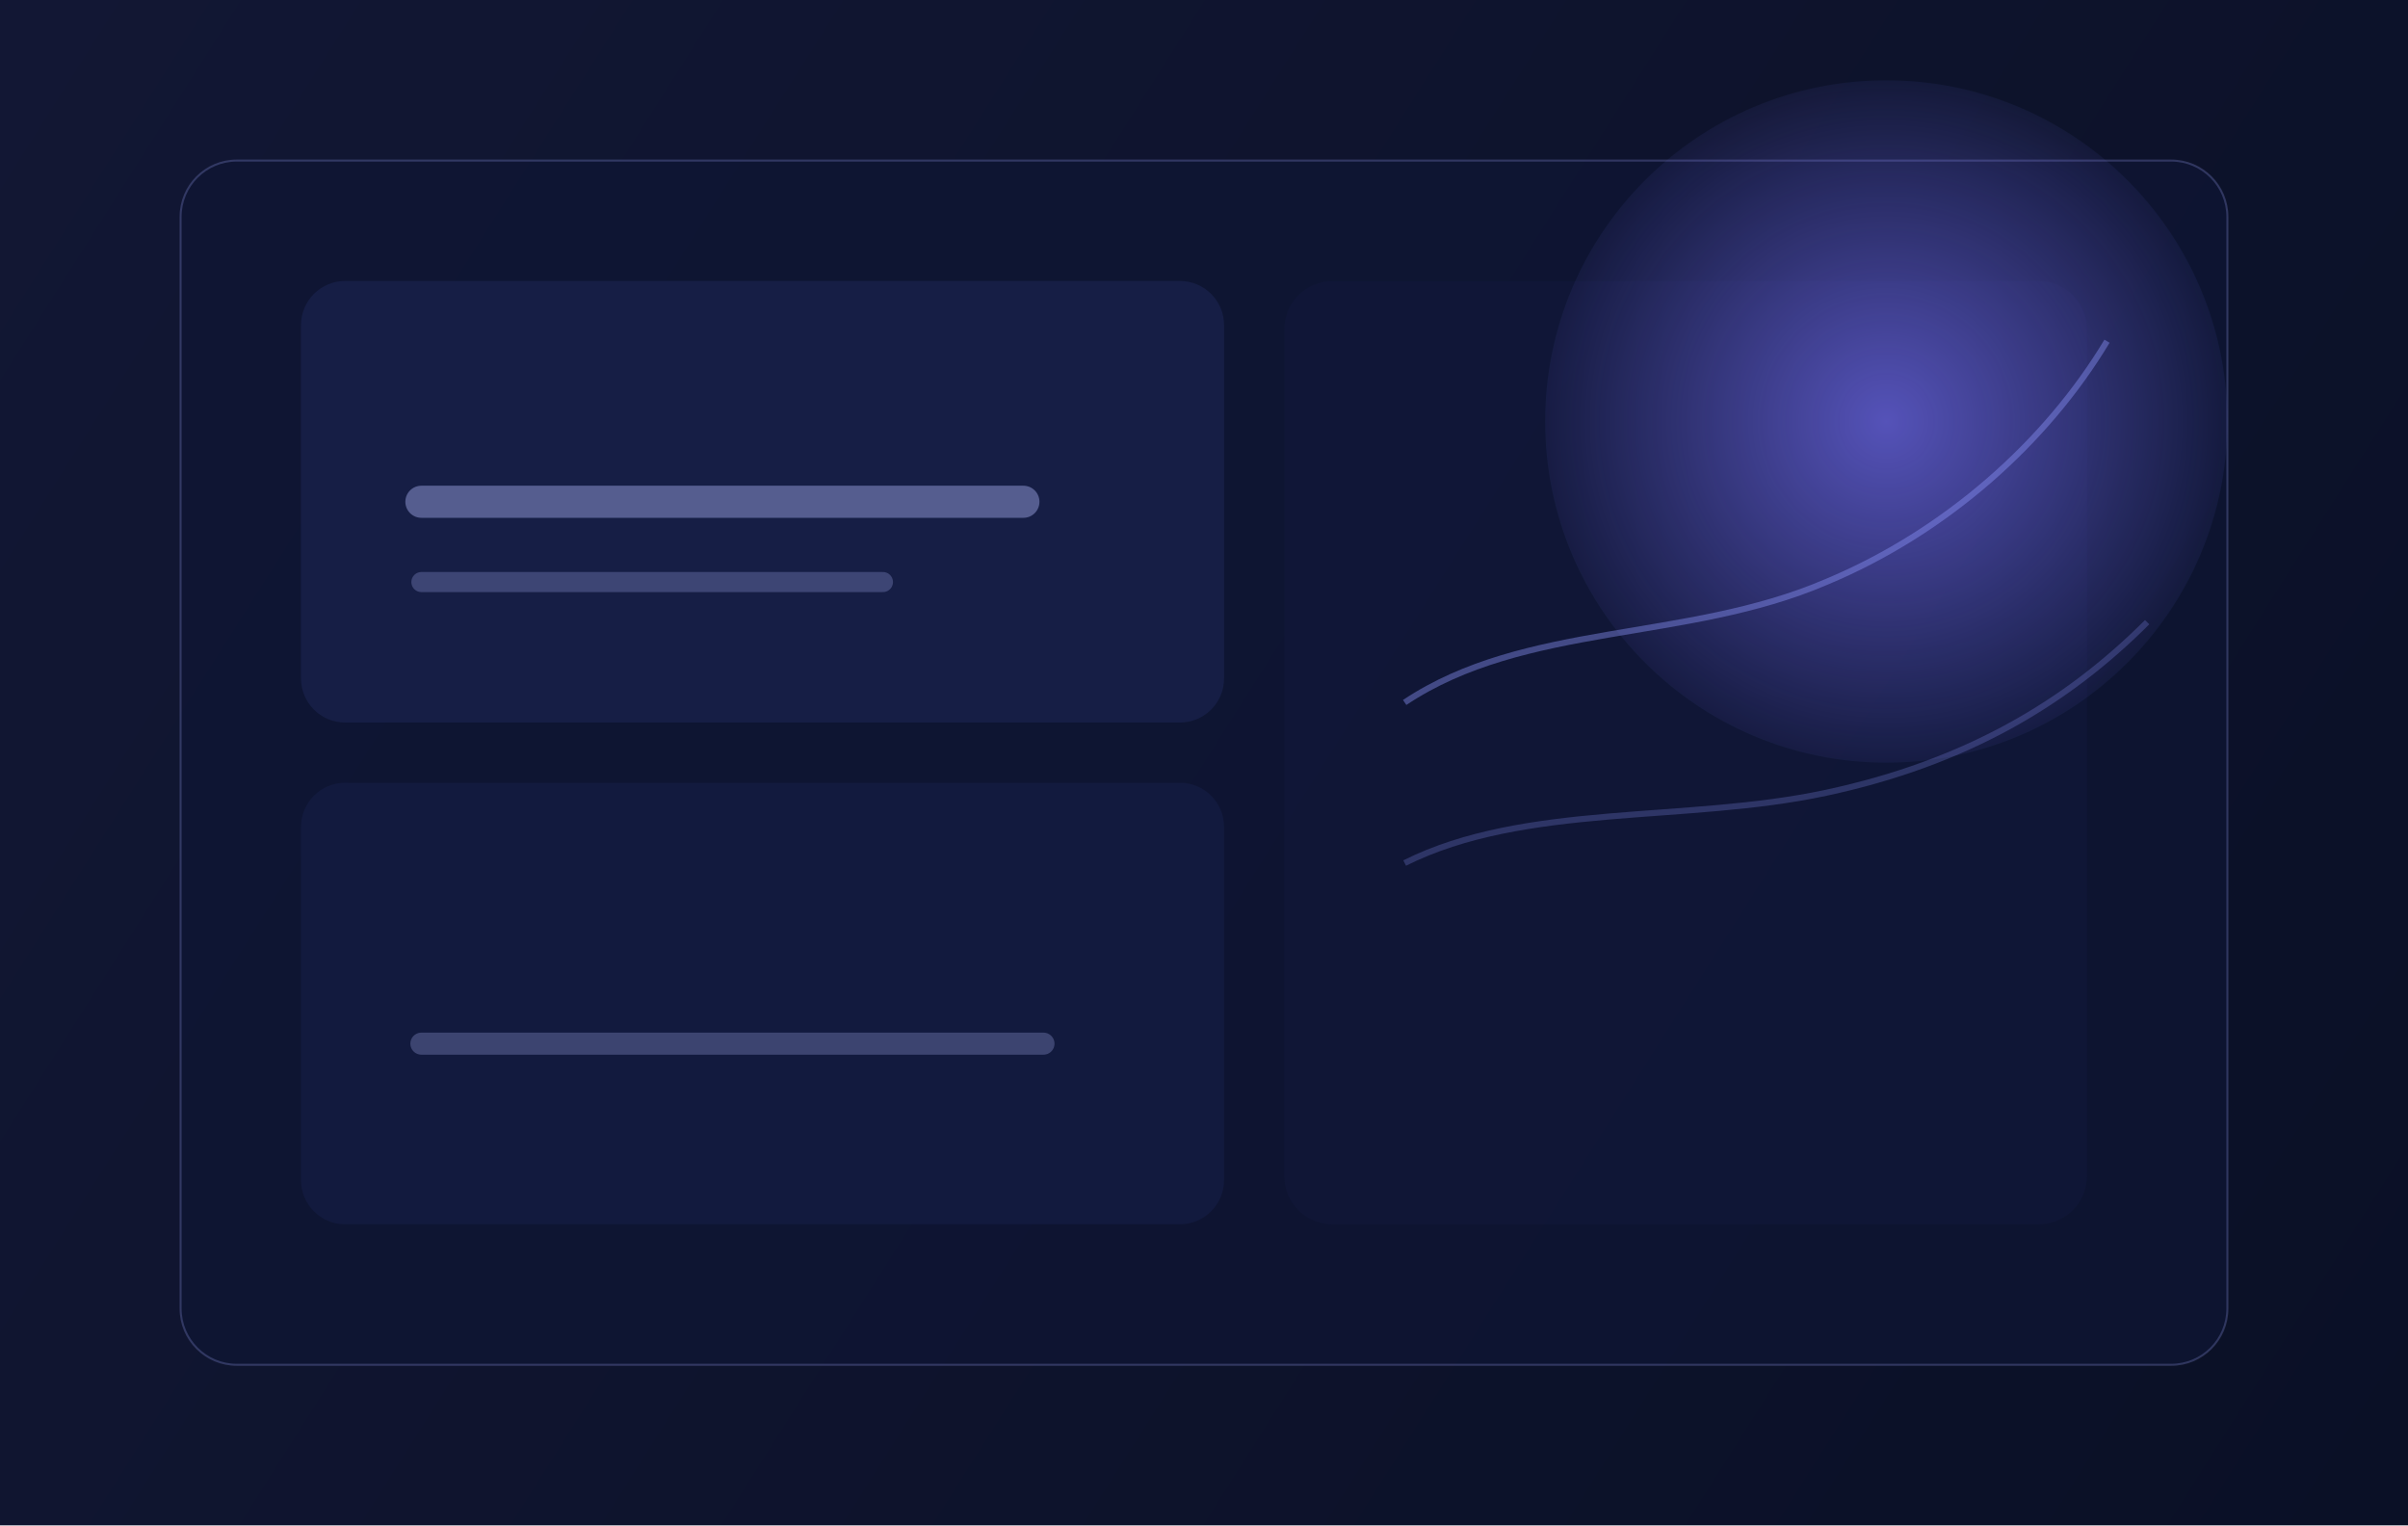
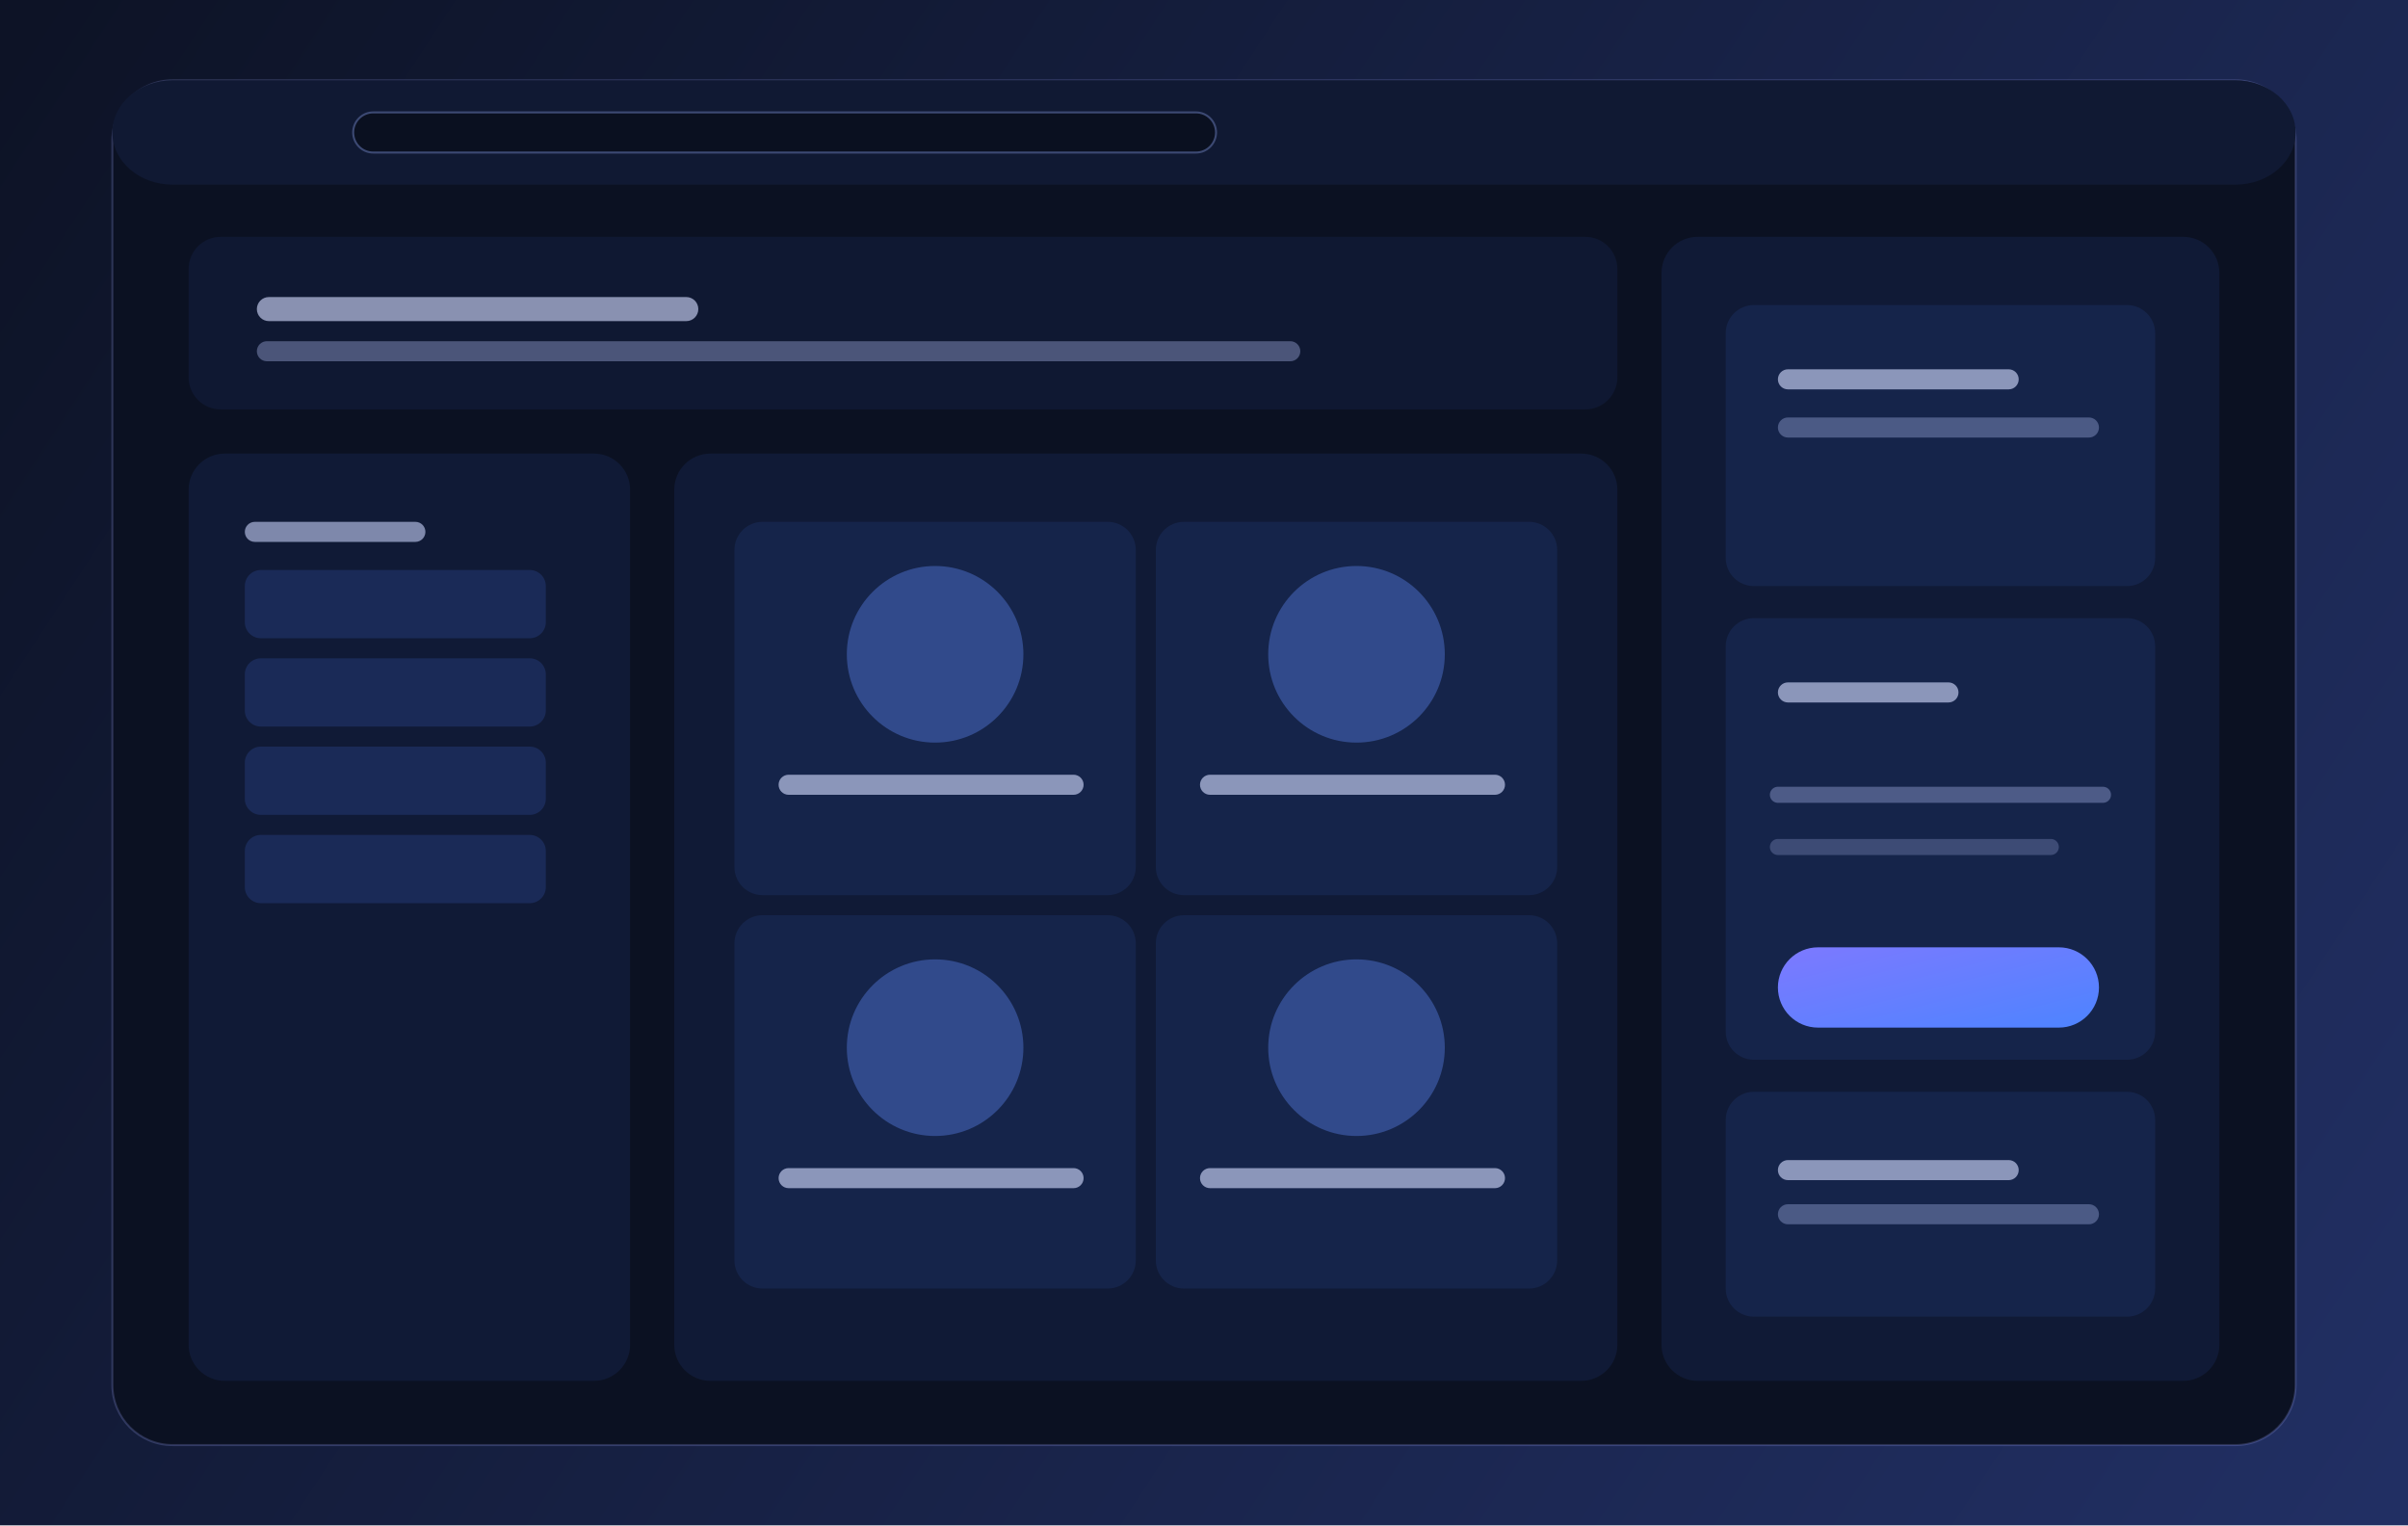
<svg xmlns="http://www.w3.org/2000/svg" width="1200" height="760" viewBox="0 0 1200 760" fill="none">
  <defs>
-     <linearGradient id="bg6" x1="0" y1="0" x2="1200" y2="760" gradientUnits="userSpaceOnUse">
-       <stop stop-color="#121734" />
-       <stop offset="1" stop-color="#0A1026" />
+     <linearGradient id="bg6" x1="20" y1="0" x2="1180" y2="760" gradientUnits="userSpaceOnUse">
+       <stop stop-color="#0D1326" />
+       <stop offset="1" stop-color="#212F63" />
    </linearGradient>
-     <radialGradient id="g6" cx="0" cy="0" r="1" gradientUnits="userSpaceOnUse" gradientTransform="translate(940 210) rotate(90) scale(190 190)">
-       <stop stop-color="#7A73FF" stop-opacity="0.65" />
-       <stop offset="1" stop-color="#7A73FF" stop-opacity="0" />
-     </radialGradient>
+     <linearGradient id="buy" x1="0" y1="0" x2="1" y2="1">
+       <stop stop-color="#7D79FF" />
+       <stop offset="1" stop-color="#4D84FF" />
+     </linearGradient>
  </defs>
  <rect width="1200" height="760" fill="url(#bg6)" />
-   <rect x="90" y="80" width="1020" height="600" rx="28" fill="#0E1534" fill-opacity="0.72" stroke="#9EA8FF" stroke-opacity="0.24" />
-   <rect x="150" y="140" width="460" height="220" rx="22" fill="#18214A" fill-opacity="0.8" />
-   <rect x="150" y="390" width="460" height="220" rx="22" fill="#141D43" fill-opacity="0.72" />
-   <rect x="640" y="140" width="400" height="470" rx="24" fill="#101739" fill-opacity="0.75" />
-   <circle cx="940" cy="210" r="170" fill="url(#g6)" />
-   <path d="M210 250H510" stroke="#B5BDFF" stroke-opacity="0.4" stroke-width="16" stroke-linecap="round" />
-   <path d="M210 290H440" stroke="#B5BDFF" stroke-opacity="0.25" stroke-width="10" stroke-linecap="round" />
-   <path d="M210 520H520" stroke="#B5BDFF" stroke-opacity="0.26" stroke-width="11" stroke-linecap="round" />
-   <path d="M700 350C760 310 840 320 910 290C970 265 1020 220 1050 170" stroke="#8E98FF" stroke-opacity="0.4" stroke-width="3" />
-   <path d="M700 430C760 400 840 410 910 395C980 380 1030 350 1070 310" stroke="#8E98FF" stroke-opacity="0.24" stroke-width="3" />
+   <rect x="56" y="40" width="1088" height="680" rx="30" fill="#0B1122" stroke="#A0ACFF" stroke-opacity="0.22" />
+   <rect x="56" y="40" width="1088" height="52" rx="30" fill="#101933" />
+   <rect x="176" y="56" width="430" height="20" rx="10" fill="#0A1020" stroke="#3C4973" />
+   <rect x="94" y="118" width="712" height="86" rx="16" fill="#0F1832" />
+   <rect x="128" y="148" width="220" height="12" rx="6" fill="#D4DCFF" fill-opacity="0.62" />
+   <rect x="128" y="170" width="520" height="10" rx="5" fill="#B5C2F8" fill-opacity="0.36" />
+   <rect x="94" y="226" width="220" height="462" rx="18" fill="#101A36" />
+   <rect x="336" y="226" width="470" height="462" rx="18" fill="#101A36" />
+   <rect x="828" y="118" width="278" height="570" rx="18" fill="#101A36" />
+   <rect x="122" y="260" width="90" height="10" rx="5" fill="#CED8FF" fill-opacity="0.58" />
+   <rect x="122" y="284" width="150" height="34" rx="8" fill="#1A2A57" />
+   <rect x="122" y="328" width="150" height="34" rx="8" fill="#1A2A57" />
+   <rect x="122" y="372" width="150" height="34" rx="8" fill="#1A2A57" />
+   <rect x="122" y="416" width="150" height="34" rx="8" fill="#1A2A57" />
+   <rect x="366" y="260" width="200" height="186" rx="14" fill="#15244A" />
+   <rect x="576" y="260" width="200" height="186" rx="14" fill="#15244A" />
+   <rect x="366" y="456" width="200" height="186" rx="14" fill="#15244A" />
+   <rect x="576" y="456" width="200" height="186" rx="14" fill="#15244A" />
+   <circle cx="466" cy="326" r="44" fill="#314A8B" />
+   <circle cx="676" cy="326" r="44" fill="#314A8B" />
+   <circle cx="466" cy="522" r="44" fill="#314A8B" />
+   <circle cx="676" cy="522" r="44" fill="#314A8B" />
+   <rect x="388" y="386" width="152" height="10" rx="5" fill="#D4DCFF" fill-opacity="0.62" />
+   <rect x="598" y="386" width="152" height="10" rx="5" fill="#D4DCFF" fill-opacity="0.62" />
+   <rect x="388" y="582" width="152" height="10" rx="5" fill="#D4DCFF" fill-opacity="0.62" />
+   <rect x="598" y="582" width="152" height="10" rx="5" fill="#D4DCFF" fill-opacity="0.62" />
+   <rect x="860" y="152" width="214" height="140" rx="14" fill="#15244A" />
+   <rect x="860" y="308" width="214" height="220" rx="14" fill="#15244A" />
+   <rect x="860" y="544" width="214" height="112" rx="14" fill="#15244A" />
+   <rect x="886" y="184" width="120" height="10" rx="5" fill="#D4DCFF" fill-opacity="0.62" />
+   <rect x="886" y="208" width="160" height="10" rx="5" fill="#B5C2F8" fill-opacity="0.34" />
+   <rect x="886" y="340" width="90" height="10" rx="5" fill="#D4DCFF" fill-opacity="0.62" />
+   <path d="M886 396H1048" stroke="#B5C2F8" stroke-opacity="0.35" stroke-width="8" stroke-linecap="round" />
+   <path d="M886 422H1022" stroke="#B5C2F8" stroke-opacity="0.25" stroke-width="8" stroke-linecap="round" />
+   <rect x="886" y="472" width="160" height="40" rx="20" fill="url(#buy)" />
+   <rect x="886" y="578" width="120" height="10" rx="5" fill="#D4DCFF" fill-opacity="0.62" />
+   <rect x="886" y="600" width="160" height="10" rx="5" fill="#B5C2F8" fill-opacity="0.34" />
</svg>
